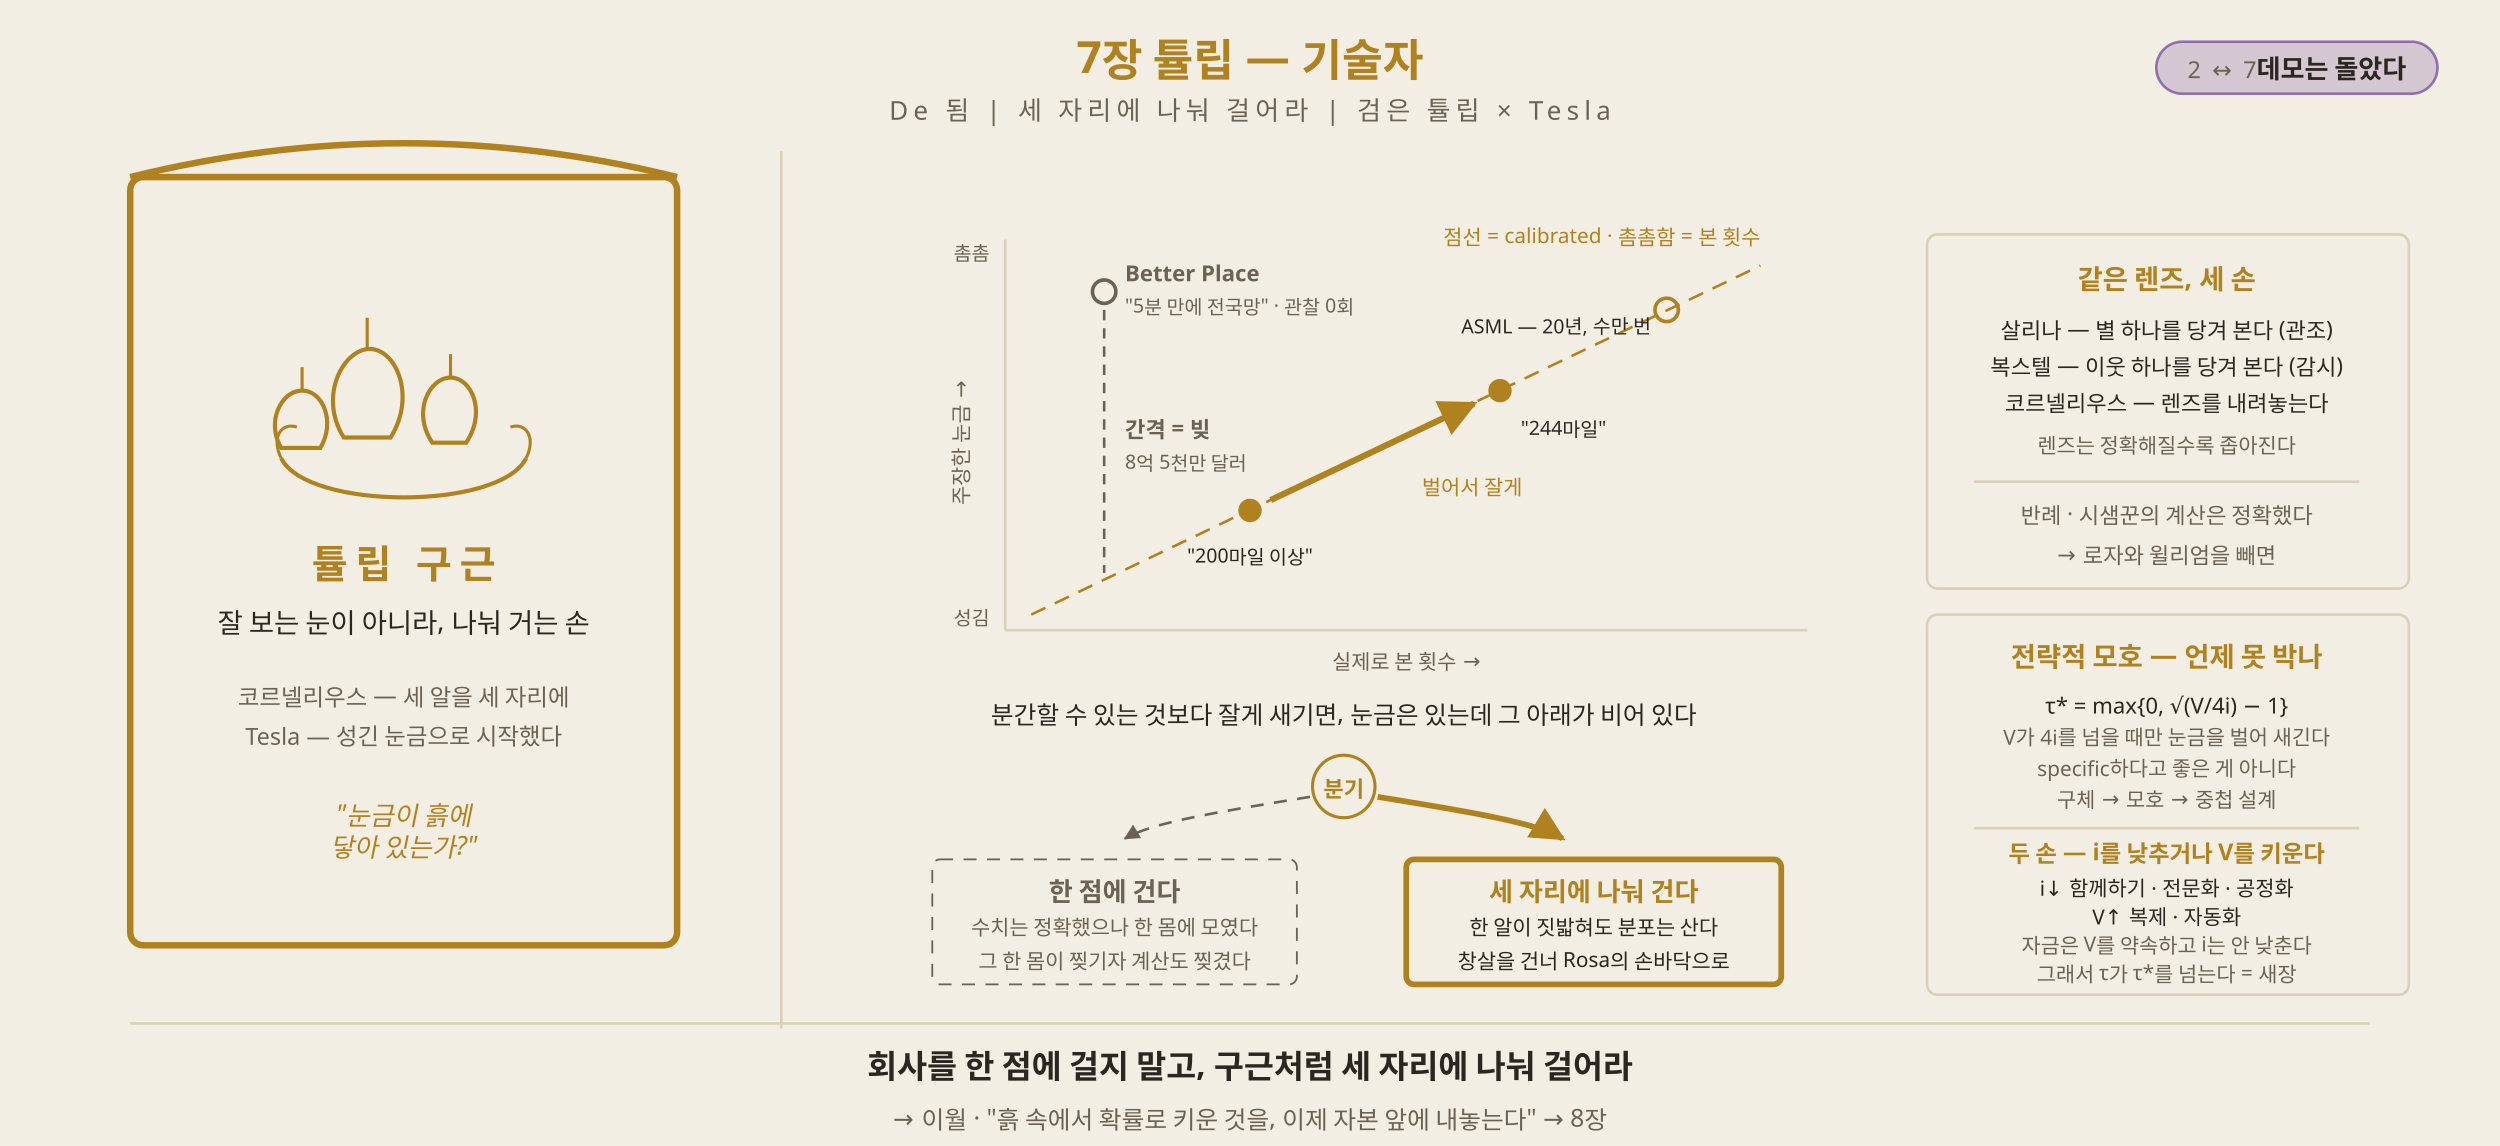
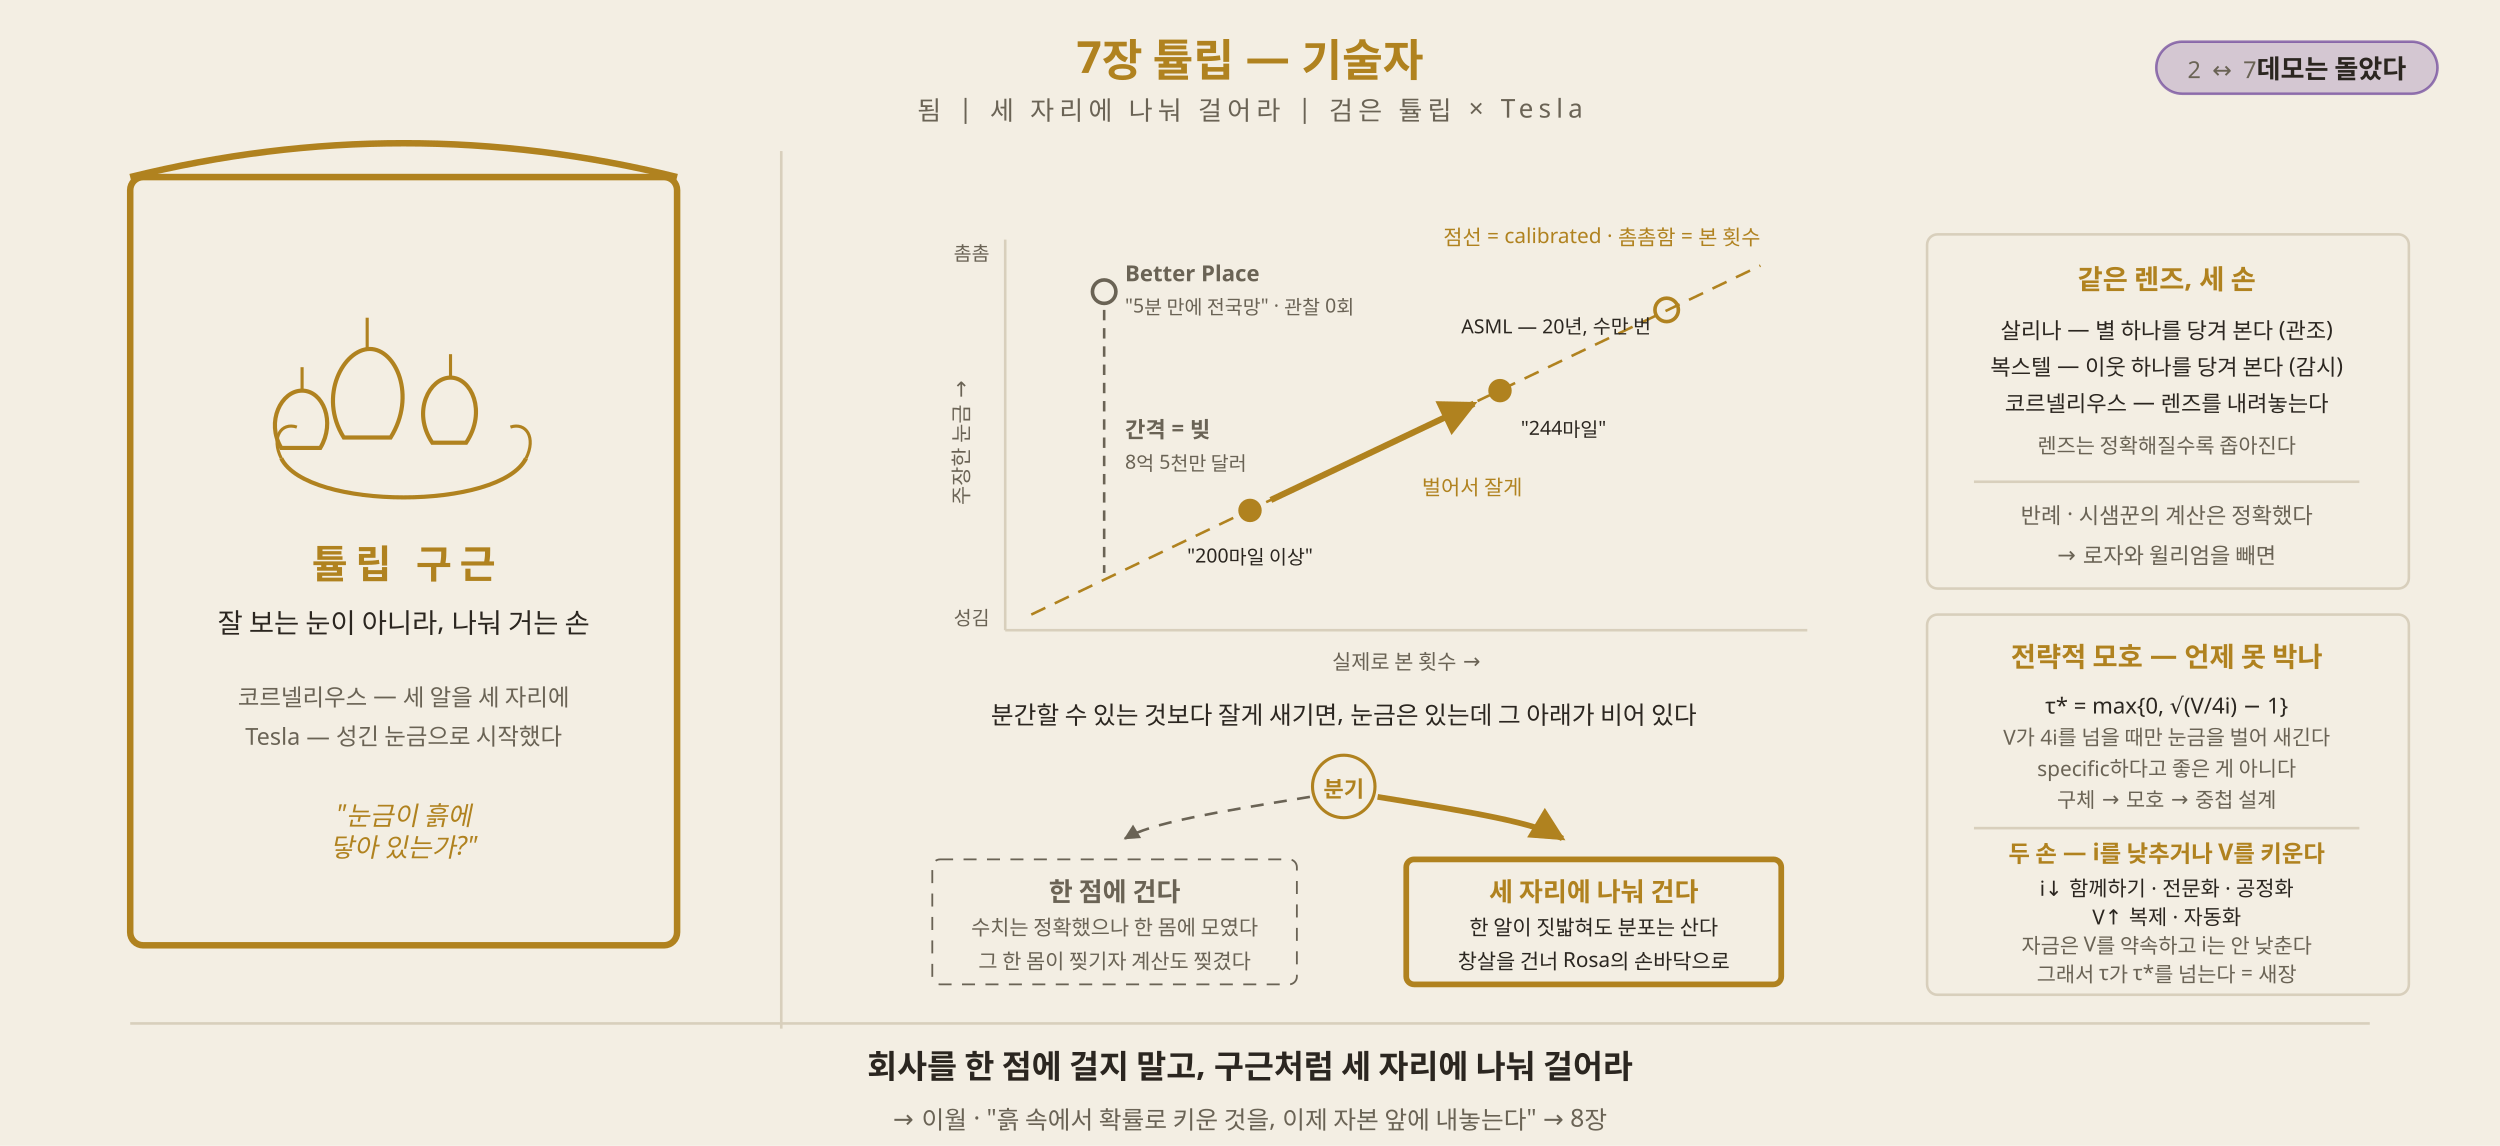
<svg xmlns="http://www.w3.org/2000/svg" viewBox="0 0 960 440" width="960" height="440">
  <style>
    text { font-family: 'Noto Sans KR', 'Apple SD Gothic Neo', sans-serif; }
    .t  { fill: #B0821F; }
    .ink{ fill: #2b2620; }
    .gy { fill: #6a6355; }
  </style>
  <rect width="960" height="440" fill="#F3EEE3" />
  <text x="480" y="28" text-anchor="middle" font-size="17" font-weight="700" class="t">7장 튤립 — 기술자</text>
-   <text x="480" y="46" text-anchor="middle" font-size="10" class="gy" letter-spacing="2">De 됨 | 세 자리에 나눠 걸어라 | 검은 튤립 × Tesla</text>
+   <text x="480" y="46" text-anchor="middle" font-size="10" class="gy" letter-spacing="2">됨 | 세 자리에 나눠 걸어라 | 검은 튤립 × Tesla</text>
  <g>
    <rect x="828" y="16" width="108" height="20" rx="10" fill="#491786" opacity="0.18" />
    <rect x="828" y="16" width="108" height="20" rx="10" fill="none" stroke="#491786" stroke-width="1" opacity="0.55" />
    <text x="840" y="30" font-size="9" class="gy" letter-spacing="1">2 ↔ 7</text>
    <text x="924" y="30" text-anchor="end" font-size="10" font-weight="700" class="ink">데모는 돌았다</text>
  </g>
  <rect x="50" y="68" width="210" height="295" rx="5" fill="none" stroke="#B0821F" stroke-width="2.5" />
  <path d="M 50,68 Q 155,42 260,68" fill="none" stroke="#B0821F" stroke-width="2.5" />
  <g stroke="#B0821F" fill="none" stroke-width="1.6">
    <path d="M 108 176 C 118 196, 192 196, 202 176" />
    <path d="M 108 176 C 104 168, 108 162, 114 164" stroke-width="1.2" />
    <path d="M 202 176 C 206 168, 202 162, 196 164" stroke-width="1.2" />
    <path d="M 132 168 C 122 152, 132 134, 142 134 C 152 134, 160 152, 150 168 Z" />
    <path d="M 141 134 L 141 122" stroke-width="1.2" />
    <path d="M 166 170 C 158 158, 165 145, 173 145 C 181 145, 187 158, 179 170 Z" />
    <path d="M 173 145 L 173 136" stroke-width="1.2" />
    <path d="M 108 172 C 102 162, 108 150, 116 150 C 124 150, 129 162, 123 172 Z" />
    <path d="M 116 150 L 116 141" stroke-width="1.2" />
  </g>
  <text x="155" y="222" text-anchor="middle" font-size="15" font-weight="700" class="t" letter-spacing="3">튤립 구근</text>
  <text x="155" y="243" text-anchor="middle" font-size="10.5" class="ink">잘 보는 눈이 아니라, 나눠 거는 손</text>
  <text x="155" y="271" text-anchor="middle" font-size="9" class="gy">코르넬리우스 — 세 알을 세 자리에</text>
  <text x="155" y="286" text-anchor="middle" font-size="9" class="gy">Tesla — 성긴 눈금으로 시작했다</text>
  <text x="155" y="316" text-anchor="middle" font-size="10" class="t" font-style="italic">"눈금이 흙에</text>
  <text x="155" y="329" text-anchor="middle" font-size="10" class="t" font-style="italic">닿아 있는가?"</text>
  <line x1="300" y1="58" x2="300" y2="395" stroke="#d8cfbc" stroke-width="1" />
  <defs>
    <marker id="ag" viewBox="0 0 10 10" refX="9" refY="5" markerWidth="6" markerHeight="6" orient="auto-start-reverse">
      <path d="M 0 0 L 10 5 L 0 10 z" fill="#B0821F" />
    </marker>
    <marker id="agy" viewBox="0 0 10 10" refX="9" refY="5" markerWidth="6" markerHeight="6" orient="auto-start-reverse">
      <path d="M 0 0 L 10 5 L 0 10 z" fill="#6a6355" />
    </marker>
  </defs>
  <line x1="386" y1="92" x2="386" y2="242" stroke="#d8cfbc" stroke-width="1" />
  <line x1="386" y1="242" x2="694" y2="242" stroke="#d8cfbc" stroke-width="1" />
  <text x="380" y="100" text-anchor="end" font-size="7.5" class="gy">촘촘</text>
  <text x="380" y="240" text-anchor="end" font-size="7.5" class="gy">성김</text>
  <text x="540" y="257" text-anchor="middle" font-size="8" class="gy">실제로 본 횟수 →</text>
  <text x="372" y="170" text-anchor="middle" font-size="8" class="gy" transform="rotate(-90,372,170)">주장한 눈금 →</text>
  <line x1="396" y1="236" x2="676" y2="102" stroke="#B0821F" stroke-width="1" stroke-dasharray="6,4" />
  <text x="676" y="94" text-anchor="end" font-size="8" class="t">점선 = calibrated · 촘촘함 = 본 횟수</text>
  <circle cx="424" cy="112" r="4.5" fill="none" stroke="#6a6355" stroke-width="1.4" />
  <line x1="424" y1="119" x2="424" y2="220" stroke="#6a6355" stroke-width="1" stroke-dasharray="4,3" />
  <text x="432" y="108" font-size="8.5" font-weight="700" class="gy">Better Place</text>
  <text x="432" y="120" font-size="7.5" class="gy">"5분 만에 전국망" · 관찰 0회</text>
  <text x="432" y="168" font-size="8.5" font-weight="700" class="gy">간격 = 빚</text>
  <text x="432" y="180" font-size="7.5" class="gy">8억 5천만 달러</text>
  <circle cx="480" cy="196" r="4.5" fill="#B0821F" />
  <circle cx="576" cy="150" r="4.5" fill="#B0821F" />
  <path d="M 488 192 L 566 155" fill="none" stroke="#B0821F" stroke-width="2.4" marker-end="url(#ag)" />
  <text x="480" y="216" text-anchor="middle" font-size="7.5" class="ink">"200마일 이상"</text>
  <text x="584" y="167" font-size="7.5" class="ink">"244마일"</text>
  <text x="546" y="190" font-size="8" class="t">벌어서 잘게</text>
  <circle cx="640" cy="119" r="4.5" fill="none" stroke="#B0821F" stroke-width="1.4" />
  <text x="634" y="128" text-anchor="end" font-size="7.5" class="ink">ASML — 20년, 수만 번</text>
  <text x="516" y="278" text-anchor="middle" font-size="9.5" class="ink">분간할 수 있는 것보다 잘게 새기면, 눈금은 있는데 그 아래가 비어 있다</text>
  <circle cx="516" cy="302" r="12" fill="none" stroke="#B0821F" stroke-width="1.2" />
  <text x="516" y="306" text-anchor="middle" font-size="8.5" font-weight="700" class="t">분기</text>
  <path d="M 503 306 C 466 312, 442 316, 432 322" fill="none" stroke="#6a6355" stroke-width="1" stroke-dasharray="5,4" marker-end="url(#agy)" />
  <rect x="358" y="330" width="140" height="48" rx="3" fill="none" stroke="#6a6355" stroke-width="0.7" stroke-dasharray="5,4" />
  <text x="428" y="346" text-anchor="middle" font-size="10" font-weight="700" class="gy">한 점에 건다</text>
  <text x="428" y="359" text-anchor="middle" font-size="8" class="gy">수치는 정확했으나 한 몸에 모였다</text>
  <text x="428" y="372" text-anchor="middle" font-size="8" class="gy">그 한 몸이 찢기자 계산도 찢겼다</text>
  <path d="M 529 306 C 566 312, 590 316, 600 322" fill="none" stroke="#B0821F" stroke-width="2.2" marker-end="url(#ag)" />
  <rect x="540" y="330" width="144" height="48" rx="3" fill="none" stroke="#B0821F" stroke-width="2.2" />
  <text x="612" y="346" text-anchor="middle" font-size="10" font-weight="700" class="t">세 자리에 나눠 건다</text>
  <text x="612" y="359" text-anchor="middle" font-size="8" class="ink">한 알이 짓밟혀도 분포는 산다</text>
  <text x="612" y="372" text-anchor="middle" font-size="8" class="ink">창살을 건너 Rosa의 손바닥으로</text>
  <rect x="740" y="90" width="185" height="136" rx="4" fill="none" stroke="#d8cfbc" stroke-width="1" />
  <text x="832" y="111" text-anchor="middle" font-size="10.5" font-weight="700" class="t">같은 렌즈, 세 손</text>
  <text x="832" y="130" text-anchor="middle" font-size="8.5" class="ink">살리나 — 별 하나를 당겨 본다 (관조)</text>
  <text x="832" y="144" text-anchor="middle" font-size="8.5" class="ink">복스텔 — 이웃 하나를 당겨 본다 (감시)</text>
  <text x="832" y="158" text-anchor="middle" font-size="8.5" class="ink">코르넬리우스 — 렌즈를 내려놓는다</text>
  <text x="832" y="174" text-anchor="middle" font-size="8" class="gy">렌즈는 정확해질수록 좁아진다</text>
  <line x1="758" y1="185" x2="906" y2="185" stroke="#d8cfbc" stroke-width="1" />
  <text x="832" y="201" text-anchor="middle" font-size="8.5" class="gy">반례 · 시샘꾼의 계산은 정확했다</text>
  <text x="832" y="216" text-anchor="middle" font-size="8.5" class="gy">→ 로자와 윌리엄을 빼면</text>
  <rect x="740" y="236" width="185" height="146" rx="4" fill="none" stroke="#d8cfbc" stroke-width="1" />
  <text x="832" y="256" text-anchor="middle" font-size="10.5" font-weight="700" class="t">전략적 모호 — 언제 못 박나</text>
  <text x="832" y="274" text-anchor="middle" font-size="8.5" class="ink">τ* = max{0, √(V/4i) − 1}</text>
  <text x="832" y="286" text-anchor="middle" font-size="8" class="gy">V가 4i를 넘을 때만 눈금을 벌어 새긴다</text>
  <text x="832" y="298" text-anchor="middle" font-size="8" class="gy">specific하다고 좋은 게 아니다</text>
  <text x="832" y="310" text-anchor="middle" font-size="8" class="gy">구체 → 모호 → 중첩 설계</text>
  <line x1="758" y1="318" x2="906" y2="318" stroke="#d8cfbc" stroke-width="1" />
  <text x="832" y="331" text-anchor="middle" font-size="9" font-weight="700" class="t">두 손 — i를 낮추거나 V를 키운다</text>
  <text x="832" y="344" text-anchor="middle" font-size="8" class="ink">i↓ 함께하기 · 전문화 · 공정화</text>
  <text x="832" y="355" text-anchor="middle" font-size="8" class="ink">V↑ 복제 · 자동화</text>
  <text x="832" y="366" text-anchor="middle" font-size="8" class="gy">자금은 V를 약속하고 i는 안 낮춘다</text>
  <text x="832" y="377" text-anchor="middle" font-size="8" class="gy">그래서 τ가 τ*를 넘는다 = 새장</text>
  <line x1="50" y1="393" x2="910" y2="393" stroke="#d8cfbc" stroke-width="1" />
  <text x="480" y="414" text-anchor="middle" font-size="12.5" font-weight="700" class="ink">회사를 한 점에 걸지 말고, 구근처럼 세 자리에 나눠 걸어라</text>
  <text x="480" y="433" text-anchor="middle" font-size="9.5" class="gy">→ 이월 · "흙 속에서 확률로 키운 것을, 이제 자본 앞에 내놓는다" → 8장</text>
</svg>
